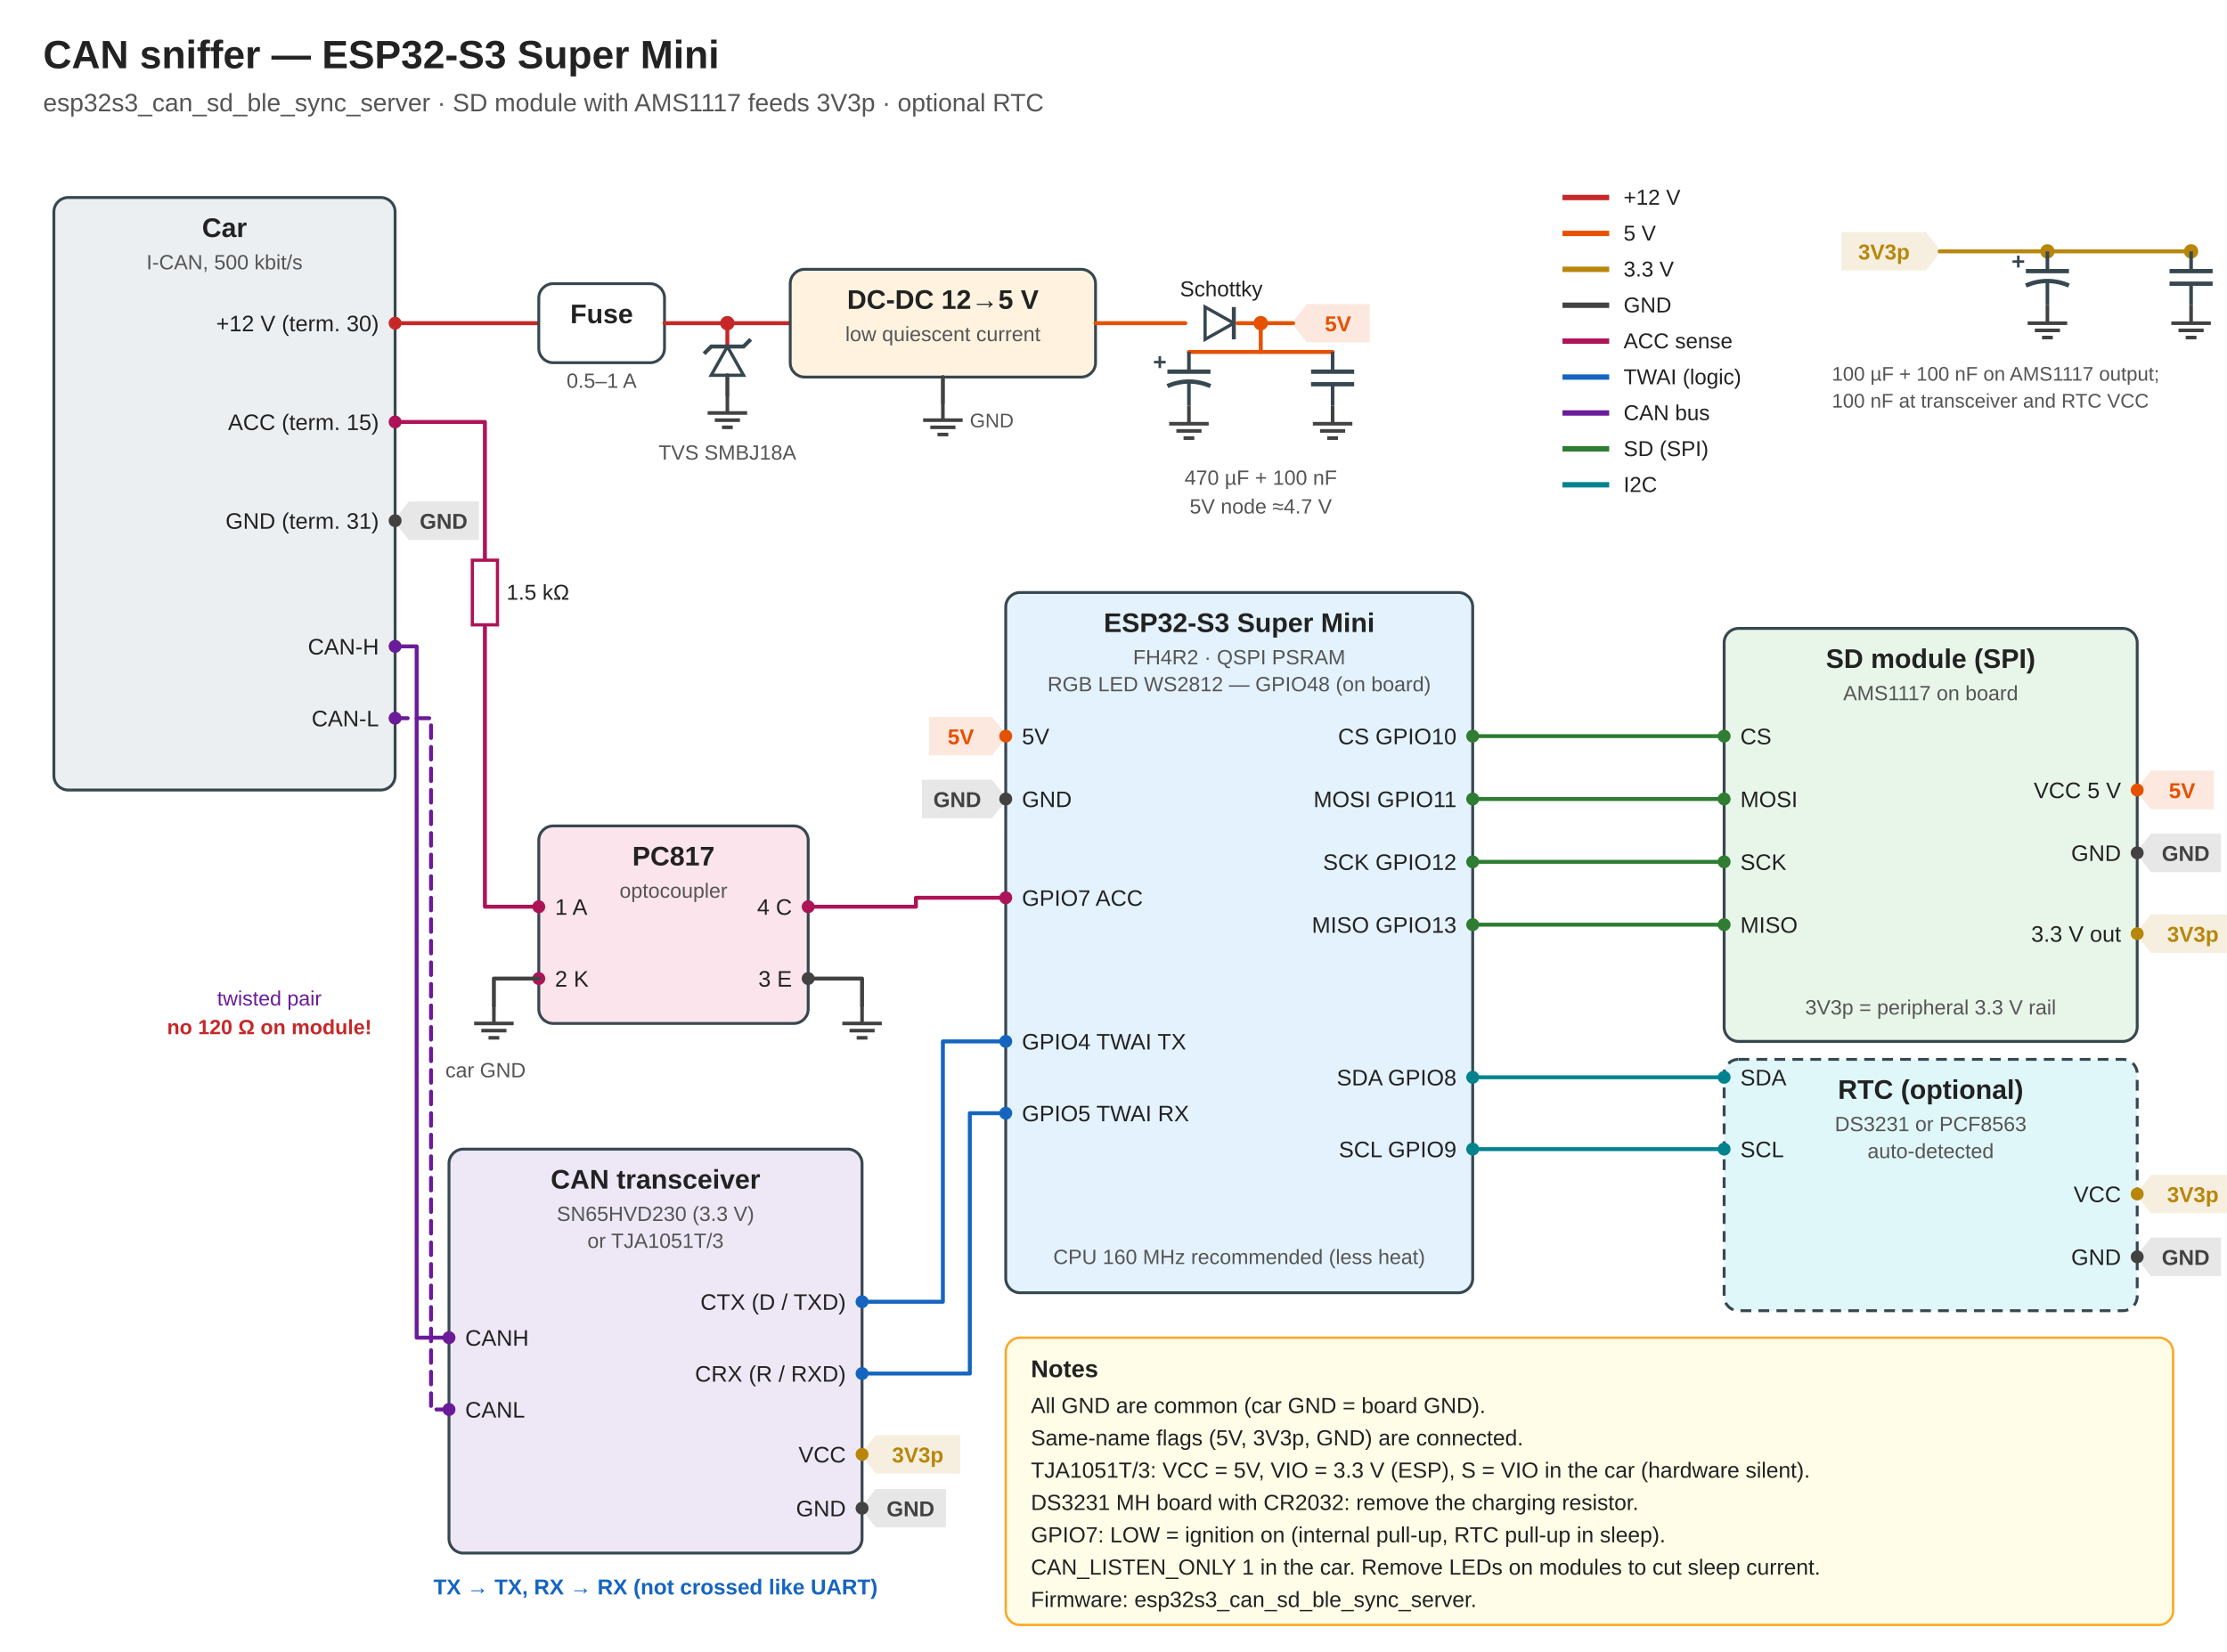
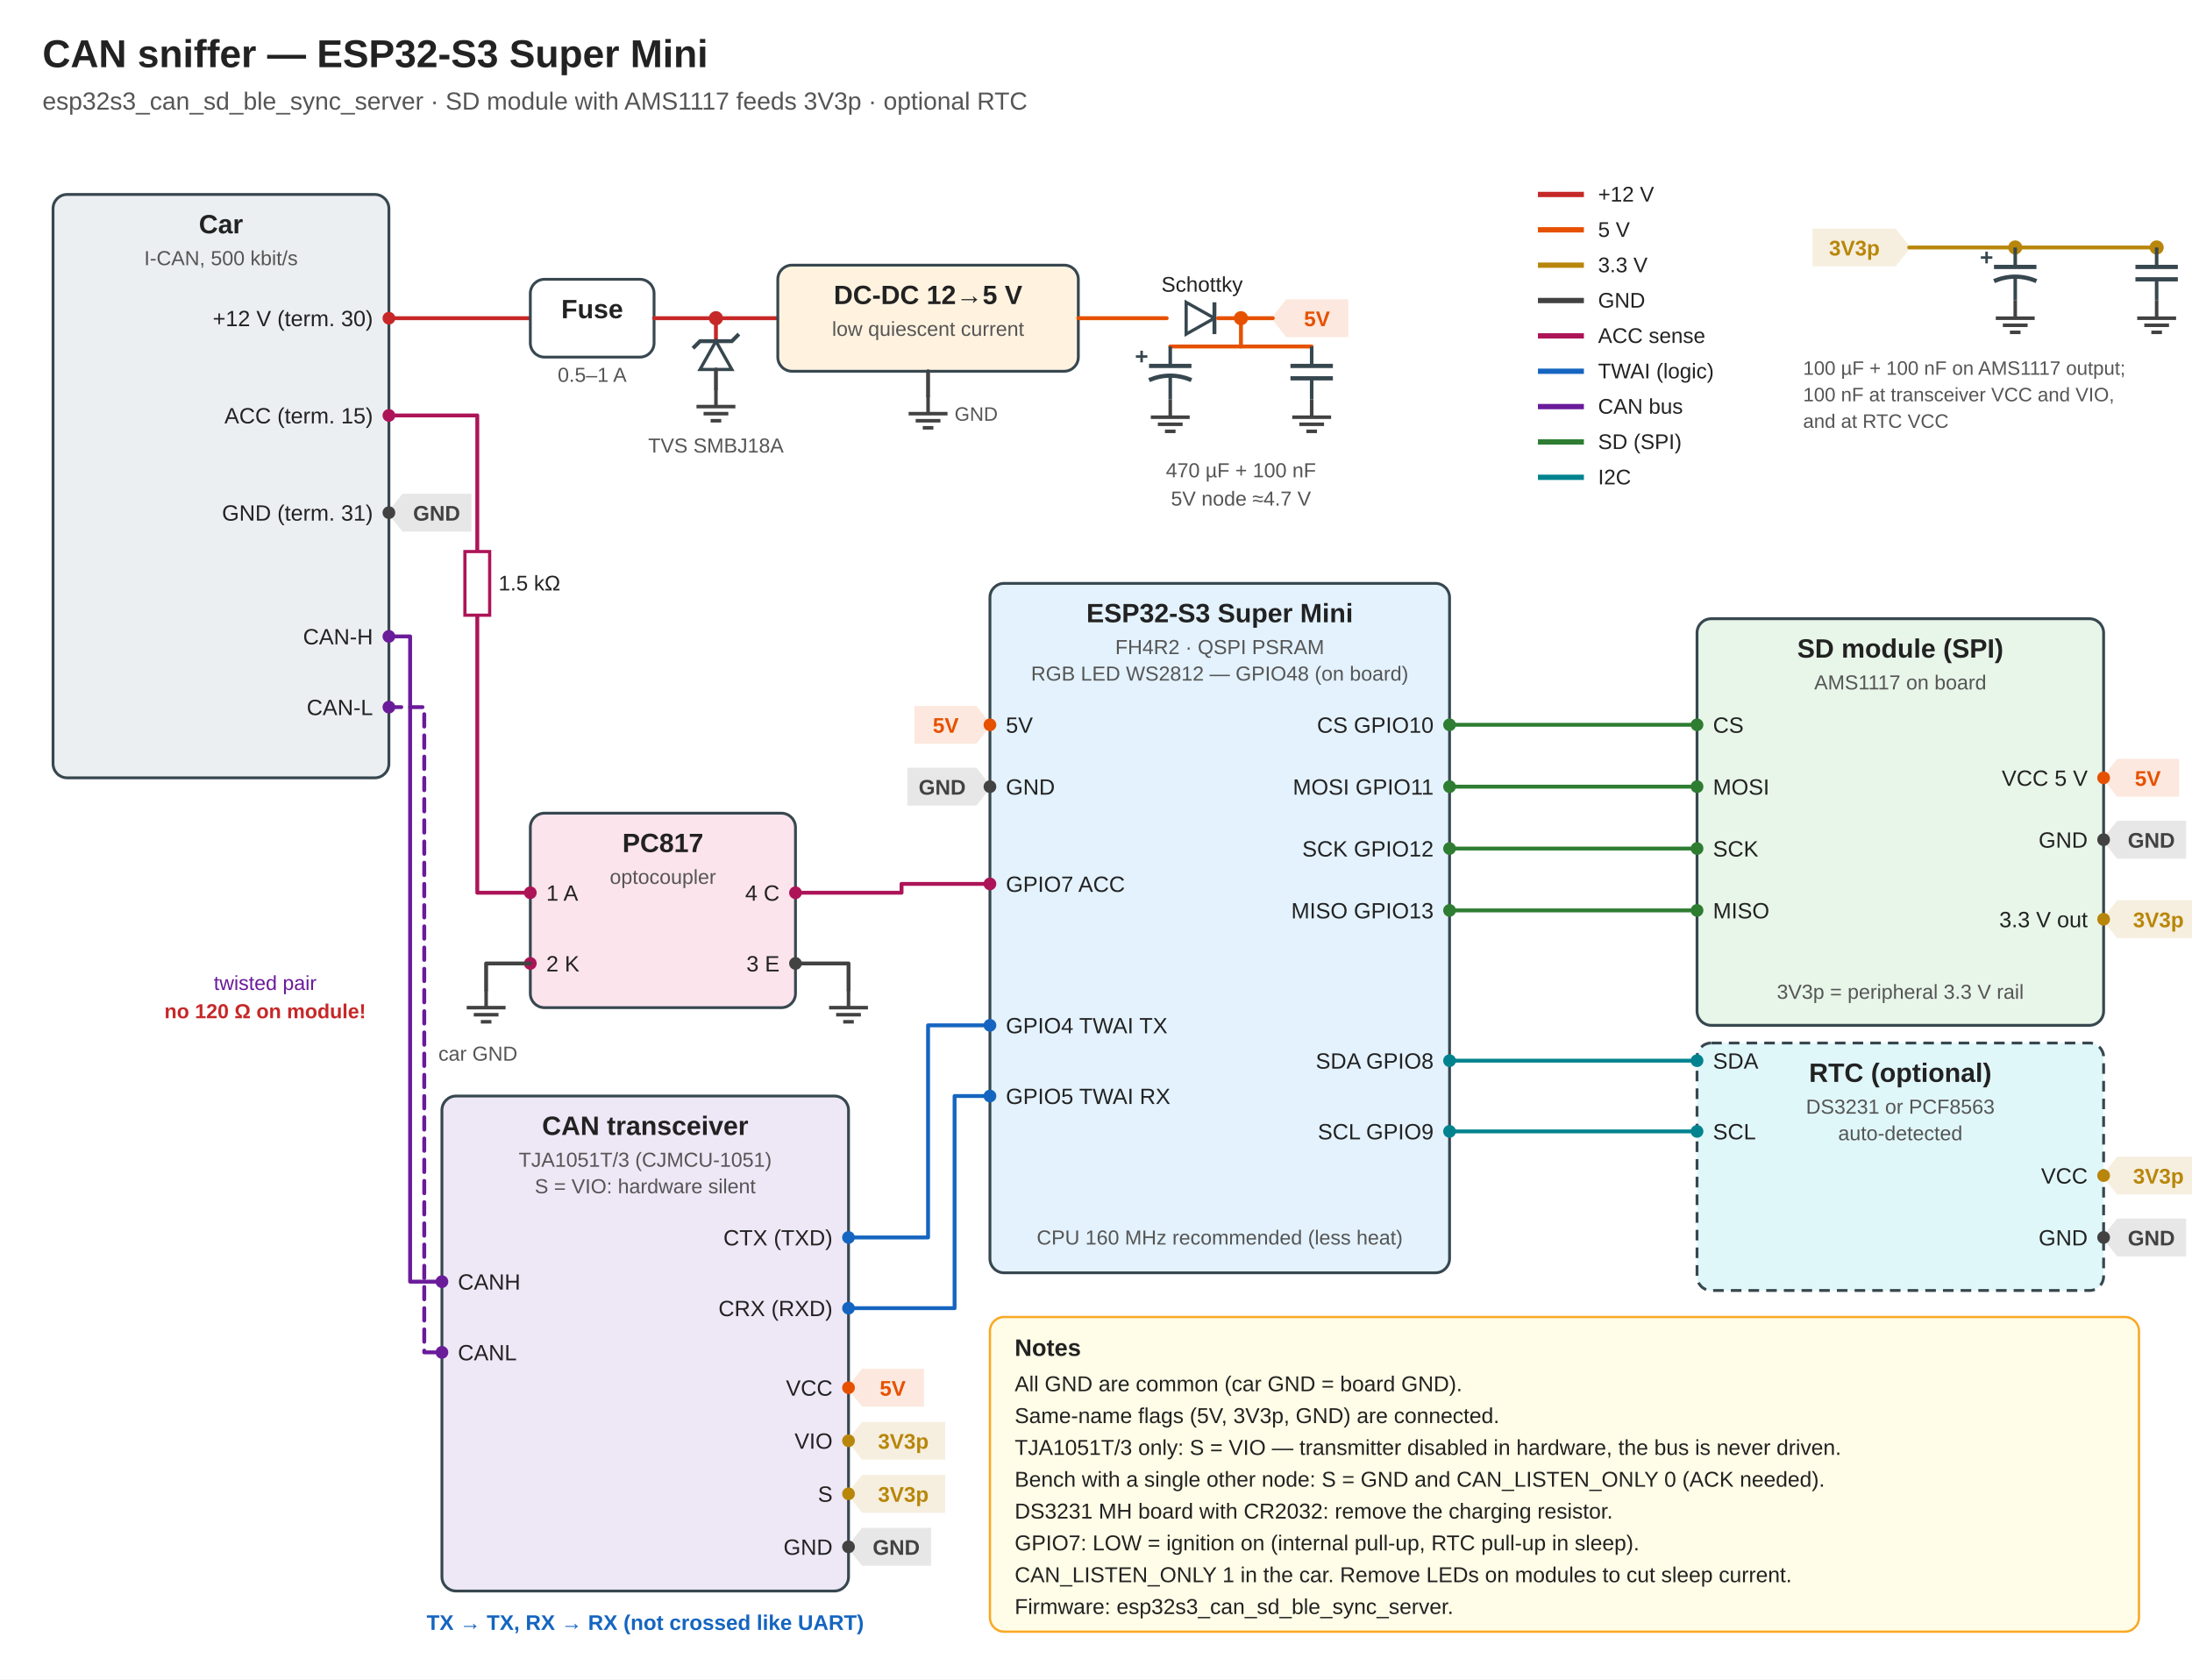
- <svg xmlns="http://www.w3.org/2000/svg" width="1240" height="920" viewBox="0 0 1240 920">
-   <rect x="0" y="0" width="1240" height="920" fill="#ffffff" />
+ <svg xmlns="http://www.w3.org/2000/svg" width="1240" height="950" viewBox="0 0 1240 950">
+   <rect x="0" y="0" width="1240" height="950" fill="#ffffff" />
  <text x="24" y="38" font-family="Segoe UI, Arial, sans-serif" font-size="22" fill="#222" text-anchor="start" font-weight="bold">CAN sniffer — ESP32-S3 Super Mini</text>
  <text x="24" y="62" font-family="Segoe UI, Arial, sans-serif" font-size="14" fill="#555" text-anchor="start" font-weight="normal">esp32s3_can_sd_ble_sync_server · SD module with AMS1117 feeds 3V3p · optional RTC</text>
  <rect x="30" y="110" width="190" height="330" rx="8" fill="#eceff1" stroke="#37474f" stroke-width="1.6" />
  <text x="125.0" y="132" font-family="Segoe UI, Arial, sans-serif" font-size="15" fill="#222" text-anchor="middle" font-weight="bold">Car</text>
  <text x="125.0" y="150" font-family="Segoe UI, Arial, sans-serif" font-size="11.5" fill="#555" text-anchor="middle" font-weight="normal">I-CAN, 500 kbit/s</text>
  <circle cx="220" cy="180" r="3.6" fill="#c62828" />
  <text x="211" y="184.5" font-family="Segoe UI, Arial, sans-serif" font-size="12.5" fill="#222" text-anchor="end" font-weight="normal">+12 V (term. 30)</text>
  <circle cx="220" cy="235" r="3.6" fill="#ad1457" />
  <text x="211" y="239.5" font-family="Segoe UI, Arial, sans-serif" font-size="12.5" fill="#222" text-anchor="end" font-weight="normal">ACC (term. 15)</text>
  <circle cx="220" cy="290" r="3.6" fill="#424242" />
  <text x="211" y="294.5" font-family="Segoe UI, Arial, sans-serif" font-size="12.5" fill="#222" text-anchor="end" font-weight="normal">GND (term. 31)</text>
  <circle cx="220" cy="360" r="3.6" fill="#6a1b9a" />
  <text x="211" y="364.5" font-family="Segoe UI, Arial, sans-serif" font-size="12.5" fill="#222" text-anchor="end" font-weight="normal">CAN-H</text>
  <circle cx="220" cy="400" r="3.6" fill="#6a1b9a" />
  <text x="211" y="404.5" font-family="Segoe UI, Arial, sans-serif" font-size="12.5" fill="#222" text-anchor="end" font-weight="normal">CAN-L</text>
  <polygon points="220,290 228,280 266,280 266,300 228,300" fill="#424242" opacity="0.13" stroke="#424242" stroke-width="1.4" />
  <text x="247.0" y="294.5" font-family="Segoe UI, Arial, sans-serif" font-size="12" fill="#424242" text-anchor="middle" font-weight="bold">GND</text>
  <polyline points="220,180 300,180" fill="none" stroke="#c62828" stroke-width="2.2" stroke-linejoin="round" stroke-linecap="round" />
  <rect x="300" y="158" width="70" height="44" rx="8" fill="#fff" stroke="#37474f" stroke-width="1.6" />
  <text x="335.0" y="180" font-family="Segoe UI, Arial, sans-serif" font-size="15" fill="#222" text-anchor="middle" font-weight="bold">Fuse</text>
  <text x="335" y="216" font-family="Segoe UI, Arial, sans-serif" font-size="11.5" fill="#555" text-anchor="middle" font-weight="normal">0.5–1 A</text>
  <polyline points="370,180 440,180" fill="none" stroke="#c62828" stroke-width="2.2" stroke-linejoin="round" stroke-linecap="round" />
  <circle cx="405" cy="180" r="4" fill="#c62828" />
  <polyline points="405,180 405,192" fill="none" stroke="#c62828" stroke-width="2.2" stroke-linejoin="round" stroke-linecap="round" />
  <polygon points="396,209 414,209 405,193" fill="#fff" stroke="#37474f" stroke-width="1.8" />
  <polyline points="392,197 396,193 414,193 418,189" fill="none" stroke="#37474f" stroke-width="2.2" />
  <polyline points="405,209 405,220" fill="none" stroke="#424242" stroke-width="2.2" stroke-linejoin="round" stroke-linecap="round" />
  <line x1="405" y1="220" x2="405" y2="230" stroke="#424242" stroke-width="2" />
  <line x1="394" y1="230" x2="416" y2="230" stroke="#424242" stroke-width="2" />
  <line x1="398" y1="234" x2="412" y2="234" stroke="#424242" stroke-width="2" />
  <line x1="402" y1="238" x2="408" y2="238" stroke="#424242" stroke-width="2" />
  <text x="405" y="256" font-family="Segoe UI, Arial, sans-serif" font-size="11.5" fill="#555" text-anchor="middle" font-weight="normal">TVS SMBJ18A</text>
  <rect x="440" y="150" width="170" height="60" rx="8" fill="#fff3e0" stroke="#37474f" stroke-width="1.6" />
  <text x="525.0" y="172" font-family="Segoe UI, Arial, sans-serif" font-size="15" fill="#222" text-anchor="middle" font-weight="bold">DC-DC 12→5 V</text>
  <text x="525.0" y="190" font-family="Segoe UI, Arial, sans-serif" font-size="11.5" fill="#555" text-anchor="middle" font-weight="normal">low quiescent current</text>
  <polyline points="525,210 525,224" fill="none" stroke="#424242" stroke-width="2.2" stroke-linejoin="round" stroke-linecap="round" />
  <line x1="525" y1="224" x2="525" y2="234" stroke="#424242" stroke-width="2" />
  <line x1="514" y1="234" x2="536" y2="234" stroke="#424242" stroke-width="2" />
  <line x1="518" y1="238" x2="532" y2="238" stroke="#424242" stroke-width="2" />
  <line x1="522" y1="242" x2="528" y2="242" stroke="#424242" stroke-width="2" />
  <text x="540" y="238" font-family="Segoe UI, Arial, sans-serif" font-size="11" fill="#555" text-anchor="start" font-weight="normal">GND</text>
  <polyline points="610,180 660,180" fill="none" stroke="#e65100" stroke-width="2.2" stroke-linejoin="round" stroke-linecap="round" />
  <polygon points="671,171 671,189 687,180" fill="#fff" stroke="#37474f" stroke-width="1.8" />
  <line x1="687" y1="171" x2="687" y2="189" stroke="#37474f" stroke-width="2.2" />
  <text x="680" y="165" font-family="Segoe UI, Arial, sans-serif" font-size="12" fill="#222" text-anchor="middle" font-weight="normal">Schottky</text>
  <polyline points="689,180 720,180" fill="none" stroke="#e65100" stroke-width="2.2" stroke-linejoin="round" stroke-linecap="round" />
  <text x="702" y="286" font-family="Segoe UI, Arial, sans-serif" font-size="11.5" fill="#555" text-anchor="middle" font-weight="normal">5V node ≈4.7 V</text>
  <circle cx="702" cy="180" r="4" fill="#e65100" />
  <polyline points="702,180 702,196 662,196" fill="none" stroke="#e65100" stroke-width="2.2" stroke-linejoin="round" stroke-linecap="round" />
  <polyline points="702,196 742,196" fill="none" stroke="#e65100" stroke-width="2.2" stroke-linejoin="round" stroke-linecap="round" />
  <line x1="662" y1="196" x2="662" y2="207" stroke="#37474f" stroke-width="2" />
  <line x1="650" y1="207" x2="674" y2="207" stroke="#37474f" stroke-width="2.4" />
  <path d="M 650 215 Q 662 210 674 215" fill="none" stroke="#37474f" stroke-width="2.4" />
  <line x1="662" y1="213" x2="662" y2="226" stroke="#37474f" stroke-width="2" />
  <text x="680" y="216" font-family="Segoe UI, Arial, sans-serif" font-size="12" fill="#222" text-anchor="start" font-weight="normal" />
  <text x="642" y="206" font-family="Segoe UI, Arial, sans-serif" font-size="13" fill="#37474f" text-anchor="start" font-weight="bold">+</text>
  <line x1="742" y1="196" x2="742" y2="207" stroke="#37474f" stroke-width="2" />
  <line x1="730" y1="207" x2="754" y2="207" stroke="#37474f" stroke-width="2.4" />
  <line x1="730" y1="214" x2="754" y2="214" stroke="#37474f" stroke-width="2.4" />
  <line x1="742" y1="214" x2="742" y2="226" stroke="#37474f" stroke-width="2" />
  <line x1="662" y1="226" x2="662" y2="236" stroke="#424242" stroke-width="2" />
  <line x1="651" y1="236" x2="673" y2="236" stroke="#424242" stroke-width="2" />
  <line x1="655" y1="240" x2="669" y2="240" stroke="#424242" stroke-width="2" />
  <line x1="659" y1="244" x2="665" y2="244" stroke="#424242" stroke-width="2" />
  <line x1="742" y1="226" x2="742" y2="236" stroke="#424242" stroke-width="2" />
  <line x1="731" y1="236" x2="753" y2="236" stroke="#424242" stroke-width="2" />
  <line x1="735" y1="240" x2="749" y2="240" stroke="#424242" stroke-width="2" />
  <line x1="739" y1="244" x2="745" y2="244" stroke="#424242" stroke-width="2" />
  <text x="702" y="270" font-family="Segoe UI, Arial, sans-serif" font-size="11.5" fill="#555" text-anchor="middle" font-weight="normal">470 µF + 100 nF</text>
  <polygon points="720,180 728,170 762,170 762,190 728,190" fill="#e65100" opacity="0.13" stroke="#e65100" stroke-width="1.4" />
  <text x="745.0" y="184.5" font-family="Segoe UI, Arial, sans-serif" font-size="12" fill="#e65100" text-anchor="middle" font-weight="bold">5V</text>
  <rect x="560" y="330" width="260" height="390" rx="8" fill="#e3f2fd" stroke="#37474f" stroke-width="1.6" />
  <text x="690.0" y="352" font-family="Segoe UI, Arial, sans-serif" font-size="15" fill="#222" text-anchor="middle" font-weight="bold">ESP32-S3 Super Mini</text>
  <text x="690.0" y="370" font-family="Segoe UI, Arial, sans-serif" font-size="11.5" fill="#555" text-anchor="middle" font-weight="normal">FH4R2 · QSPI PSRAM</text>
  <text x="690.0" y="385" font-family="Segoe UI, Arial, sans-serif" font-size="11.5" fill="#555" text-anchor="middle" font-weight="normal">RGB LED WS2812 — GPIO48 (on board)</text>
  <circle cx="560" cy="410" r="3.6" fill="#e65100" />
  <text x="569" y="414.5" font-family="Segoe UI, Arial, sans-serif" font-size="12.5" fill="#222" text-anchor="start" font-weight="normal">5V</text>
  <polygon points="560,410 552,400 518,400 518,420 552,420" fill="#e65100" opacity="0.13" stroke="#e65100" stroke-width="1.4" />
  <text x="535.0" y="414.5" font-family="Segoe UI, Arial, sans-serif" font-size="12" fill="#e65100" text-anchor="middle" font-weight="bold">5V</text>
  <circle cx="560" cy="445" r="3.6" fill="#424242" />
  <text x="569" y="449.5" font-family="Segoe UI, Arial, sans-serif" font-size="12.5" fill="#222" text-anchor="start" font-weight="normal">GND</text>
  <polygon points="560,445 552,435 514,435 514,455 552,455" fill="#424242" opacity="0.13" stroke="#424242" stroke-width="1.4" />
  <text x="533.0" y="449.5" font-family="Segoe UI, Arial, sans-serif" font-size="12" fill="#424242" text-anchor="middle" font-weight="bold">GND</text>
  <circle cx="560" cy="500" r="3.6" fill="#ad1457" />
  <text x="569" y="504.5" font-family="Segoe UI, Arial, sans-serif" font-size="12.5" fill="#222" text-anchor="start" font-weight="normal">GPIO7  ACC</text>
  <circle cx="560" cy="580" r="3.6" fill="#1565c0" />
  <text x="569" y="584.5" font-family="Segoe UI, Arial, sans-serif" font-size="12.5" fill="#222" text-anchor="start" font-weight="normal">GPIO4  TWAI TX</text>
  <circle cx="560" cy="620" r="3.6" fill="#1565c0" />
  <text x="569" y="624.5" font-family="Segoe UI, Arial, sans-serif" font-size="12.5" fill="#222" text-anchor="start" font-weight="normal">GPIO5  TWAI RX</text>
  <circle cx="820" cy="410" r="3.6" fill="#2e7d32" />
  <text x="811" y="414.5" font-family="Segoe UI, Arial, sans-serif" font-size="12.5" fill="#222" text-anchor="end" font-weight="normal">CS  GPIO10</text>
  <circle cx="820" cy="445" r="3.6" fill="#2e7d32" />
  <text x="811" y="449.5" font-family="Segoe UI, Arial, sans-serif" font-size="12.5" fill="#222" text-anchor="end" font-weight="normal">MOSI  GPIO11</text>
  <circle cx="820" cy="480" r="3.6" fill="#2e7d32" />
  <text x="811" y="484.5" font-family="Segoe UI, Arial, sans-serif" font-size="12.5" fill="#222" text-anchor="end" font-weight="normal">SCK  GPIO12</text>
  <circle cx="820" cy="515" r="3.6" fill="#2e7d32" />
  <text x="811" y="519.5" font-family="Segoe UI, Arial, sans-serif" font-size="12.5" fill="#222" text-anchor="end" font-weight="normal">MISO  GPIO13</text>
  <circle cx="820" cy="600" r="3.6" fill="#00838f" />
  <text x="811" y="604.5" font-family="Segoe UI, Arial, sans-serif" font-size="12.5" fill="#222" text-anchor="end" font-weight="normal">SDA  GPIO8</text>
  <circle cx="820" cy="640" r="3.6" fill="#00838f" />
  <text x="811" y="644.5" font-family="Segoe UI, Arial, sans-serif" font-size="12.5" fill="#222" text-anchor="end" font-weight="normal">SCL  GPIO9</text>
  <text x="690.0" y="704" font-family="Segoe UI, Arial, sans-serif" font-size="11.5" fill="#555" text-anchor="middle" font-weight="normal">CPU 160 MHz recommended (less heat)</text>
  <rect x="300" y="460" width="150" height="110" rx="8" fill="#fce4ec" stroke="#37474f" stroke-width="1.6" />
  <text x="375.0" y="482" font-family="Segoe UI, Arial, sans-serif" font-size="15" fill="#222" text-anchor="middle" font-weight="bold">PC817</text>
  <text x="375.0" y="500" font-family="Segoe UI, Arial, sans-serif" font-size="11.5" fill="#555" text-anchor="middle" font-weight="normal">optocoupler</text>
  <circle cx="300" cy="505" r="3.6" fill="#ad1457" />
  <text x="309" y="509.5" font-family="Segoe UI, Arial, sans-serif" font-size="12.5" fill="#222" text-anchor="start" font-weight="normal">1 A</text>
  <circle cx="300" cy="545" r="3.6" fill="#ad1457" />
  <text x="309" y="549.5" font-family="Segoe UI, Arial, sans-serif" font-size="12.5" fill="#222" text-anchor="start" font-weight="normal">2 K</text>
  <circle cx="450" cy="505" r="3.6" fill="#ad1457" />
  <text x="441" y="509.5" font-family="Segoe UI, Arial, sans-serif" font-size="12.5" fill="#222" text-anchor="end" font-weight="normal">4 C</text>
  <circle cx="450" cy="545" r="3.6" fill="#424242" />
  <text x="441" y="549.5" font-family="Segoe UI, Arial, sans-serif" font-size="12.5" fill="#222" text-anchor="end" font-weight="normal">3 E</text>
  <polyline points="220,235 270,235 270,505 300,505" fill="none" stroke="#ad1457" stroke-width="2.2" stroke-linejoin="round" stroke-linecap="round" />
  <rect x="263" y="312" width="14" height="36" fill="#fff" stroke="#ad1457" stroke-width="1.8" />
  <text x="282" y="334" font-family="Segoe UI, Arial, sans-serif" font-size="12" fill="#222" text-anchor="start" font-weight="normal">1.5 kΩ</text>
  <polyline points="300,545 275,545 275,560" fill="none" stroke="#424242" stroke-width="2.2" stroke-linejoin="round" stroke-linecap="round" />
  <line x1="275" y1="560" x2="275" y2="570" stroke="#424242" stroke-width="2" />
  <line x1="264" y1="570" x2="286" y2="570" stroke="#424242" stroke-width="2" />
  <line x1="268" y1="574" x2="282" y2="574" stroke="#424242" stroke-width="2" />
  <line x1="272" y1="578" x2="278" y2="578" stroke="#424242" stroke-width="2" />
  <text x="248" y="600" font-family="Segoe UI, Arial, sans-serif" font-size="11.5" fill="#555" text-anchor="start" font-weight="normal">car GND</text>
  <polyline points="450,505 510,505 510,500 560,500" fill="none" stroke="#ad1457" stroke-width="2.2" stroke-linejoin="round" stroke-linecap="round" />
  <polyline points="450,545 480,545 480,560" fill="none" stroke="#424242" stroke-width="2.2" stroke-linejoin="round" stroke-linecap="round" />
  <line x1="480" y1="560" x2="480" y2="570" stroke="#424242" stroke-width="2" />
  <line x1="469" y1="570" x2="491" y2="570" stroke="#424242" stroke-width="2" />
  <line x1="473" y1="574" x2="487" y2="574" stroke="#424242" stroke-width="2" />
  <line x1="477" y1="578" x2="483" y2="578" stroke="#424242" stroke-width="2" />
-   <rect x="250" y="640" width="230" height="225" rx="8" fill="#ede7f6" stroke="#37474f" stroke-width="1.6" />
-   <text x="365.0" y="662" font-family="Segoe UI, Arial, sans-serif" font-size="15" fill="#222" text-anchor="middle" font-weight="bold">CAN transceiver</text>
-   <text x="365.0" y="680" font-family="Segoe UI, Arial, sans-serif" font-size="11.5" fill="#555" text-anchor="middle" font-weight="normal">SN65HVD230 (3.3 V)</text>
-   <text x="365.0" y="695" font-family="Segoe UI, Arial, sans-serif" font-size="11.5" fill="#555" text-anchor="middle" font-weight="normal">or TJA1051T/3</text>
-   <circle cx="250" cy="745" r="3.6" fill="#6a1b9a" />
-   <text x="259" y="749.5" font-family="Segoe UI, Arial, sans-serif" font-size="12.5" fill="#222" text-anchor="start" font-weight="normal">CANH</text>
-   <circle cx="250" cy="785" r="3.6" fill="#6a1b9a" />
-   <text x="259" y="789.5" font-family="Segoe UI, Arial, sans-serif" font-size="12.5" fill="#222" text-anchor="start" font-weight="normal">CANL</text>
-   <circle cx="480" cy="725" r="3.6" fill="#1565c0" />
-   <text x="471" y="729.5" font-family="Segoe UI, Arial, sans-serif" font-size="12.5" fill="#222" text-anchor="end" font-weight="normal">CTX (D / TXD)</text>
-   <circle cx="480" cy="765" r="3.6" fill="#1565c0" />
-   <text x="471" y="769.5" font-family="Segoe UI, Arial, sans-serif" font-size="12.5" fill="#222" text-anchor="end" font-weight="normal">CRX (R / RXD)</text>
-   <circle cx="480" cy="810" r="3.6" fill="#b8860b" />
-   <text x="471" y="814.5" font-family="Segoe UI, Arial, sans-serif" font-size="12.5" fill="#222" text-anchor="end" font-weight="normal">VCC</text>
-   <circle cx="480" cy="840" r="3.6" fill="#424242" />
-   <text x="471" y="844.5" font-family="Segoe UI, Arial, sans-serif" font-size="12.5" fill="#222" text-anchor="end" font-weight="normal">GND</text>
-   <polygon points="480,810 488,800 534,800 534,820 488,820" fill="#b8860b" opacity="0.13" stroke="#b8860b" stroke-width="1.4" />
-   <text x="511.0" y="814.5" font-family="Segoe UI, Arial, sans-serif" font-size="12" fill="#b8860b" text-anchor="middle" font-weight="bold">3V3p</text>
-   <polygon points="480,840 488,830 526,830 526,850 488,850" fill="#424242" opacity="0.13" stroke="#424242" stroke-width="1.4" />
-   <text x="507.0" y="844.5" font-family="Segoe UI, Arial, sans-serif" font-size="12" fill="#424242" text-anchor="middle" font-weight="bold">GND</text>
-   <polyline points="220,360 232,360 232,745 250,745" fill="none" stroke="#6a1b9a" stroke-width="2.2" stroke-linejoin="round" stroke-linecap="round" />
-   <polyline points="220,400 240,400 240,785 250,785" fill="none" stroke="#6a1b9a" stroke-width="2.2" stroke-linejoin="round" stroke-linecap="round" stroke-dasharray="7,5" />
+   <rect x="250" y="620" width="230" height="280" rx="8" fill="#ede7f6" stroke="#37474f" stroke-width="1.6" />
+   <text x="365.0" y="642" font-family="Segoe UI, Arial, sans-serif" font-size="15" fill="#222" text-anchor="middle" font-weight="bold">CAN transceiver</text>
+   <text x="365.0" y="660" font-family="Segoe UI, Arial, sans-serif" font-size="11.5" fill="#555" text-anchor="middle" font-weight="normal">TJA1051T/3 (CJMCU-1051)</text>
+   <text x="365.0" y="675" font-family="Segoe UI, Arial, sans-serif" font-size="11.5" fill="#555" text-anchor="middle" font-weight="normal">S = VIO: hardware silent</text>
+   <circle cx="250" cy="725" r="3.6" fill="#6a1b9a" />
+   <text x="259" y="729.5" font-family="Segoe UI, Arial, sans-serif" font-size="12.5" fill="#222" text-anchor="start" font-weight="normal">CANH</text>
+   <circle cx="250" cy="765" r="3.6" fill="#6a1b9a" />
+   <text x="259" y="769.5" font-family="Segoe UI, Arial, sans-serif" font-size="12.5" fill="#222" text-anchor="start" font-weight="normal">CANL</text>
+   <circle cx="480" cy="700" r="3.6" fill="#1565c0" />
+   <text x="471" y="704.5" font-family="Segoe UI, Arial, sans-serif" font-size="12.5" fill="#222" text-anchor="end" font-weight="normal">CTX (TXD)</text>
+   <circle cx="480" cy="740" r="3.6" fill="#1565c0" />
+   <text x="471" y="744.5" font-family="Segoe UI, Arial, sans-serif" font-size="12.5" fill="#222" text-anchor="end" font-weight="normal">CRX (RXD)</text>
+   <circle cx="480" cy="785" r="3.6" fill="#e65100" />
+   <text x="471" y="789.5" font-family="Segoe UI, Arial, sans-serif" font-size="12.5" fill="#222" text-anchor="end" font-weight="normal">VCC</text>
+   <polygon points="480,785 488,775 522,775 522,795 488,795" fill="#e65100" opacity="0.13" stroke="#e65100" stroke-width="1.4" />
+   <text x="505.0" y="789.5" font-family="Segoe UI, Arial, sans-serif" font-size="12" fill="#e65100" text-anchor="middle" font-weight="bold">5V</text>
+   <circle cx="480" cy="815" r="3.6" fill="#b8860b" />
+   <text x="471" y="819.5" font-family="Segoe UI, Arial, sans-serif" font-size="12.5" fill="#222" text-anchor="end" font-weight="normal">VIO</text>
+   <polygon points="480,815 488,805 534,805 534,825 488,825" fill="#b8860b" opacity="0.13" stroke="#b8860b" stroke-width="1.4" />
+   <text x="511.0" y="819.5" font-family="Segoe UI, Arial, sans-serif" font-size="12" fill="#b8860b" text-anchor="middle" font-weight="bold">3V3p</text>
+   <circle cx="480" cy="845" r="3.6" fill="#b8860b" />
+   <text x="471" y="849.5" font-family="Segoe UI, Arial, sans-serif" font-size="12.5" fill="#222" text-anchor="end" font-weight="normal">S</text>
+   <polygon points="480,845 488,835 534,835 534,855 488,855" fill="#b8860b" opacity="0.13" stroke="#b8860b" stroke-width="1.4" />
+   <text x="511.0" y="849.5" font-family="Segoe UI, Arial, sans-serif" font-size="12" fill="#b8860b" text-anchor="middle" font-weight="bold">3V3p</text>
+   <circle cx="480" cy="875" r="3.6" fill="#424242" />
+   <text x="471" y="879.5" font-family="Segoe UI, Arial, sans-serif" font-size="12.5" fill="#222" text-anchor="end" font-weight="normal">GND</text>
+   <polygon points="480,875 488,865 526,865 526,885 488,885" fill="#424242" opacity="0.13" stroke="#424242" stroke-width="1.4" />
+   <text x="507.0" y="879.5" font-family="Segoe UI, Arial, sans-serif" font-size="12" fill="#424242" text-anchor="middle" font-weight="bold">GND</text>
+   <polyline points="220,360 232,360 232,725 250,725" fill="none" stroke="#6a1b9a" stroke-width="2.2" stroke-linejoin="round" stroke-linecap="round" />
+   <polyline points="220,400 240,400 240,765 250,765" fill="none" stroke="#6a1b9a" stroke-width="2.2" stroke-linejoin="round" stroke-linecap="round" stroke-dasharray="7,5" />
  <text x="150" y="560" font-family="Segoe UI, Arial, sans-serif" font-size="11.5" fill="#6a1b9a" text-anchor="middle" font-weight="normal">twisted pair</text>
  <text x="150" y="576" font-family="Segoe UI, Arial, sans-serif" font-size="11.5" fill="#c62828" text-anchor="middle" font-weight="bold">no 120 Ω on module!</text>
-   <polyline points="560,580 525,580 525,725 480,725" fill="none" stroke="#1565c0" stroke-width="2.2" stroke-linejoin="round" stroke-linecap="round" />
-   <polyline points="560,620 540,620 540,765 480,765" fill="none" stroke="#1565c0" stroke-width="2.2" stroke-linejoin="round" stroke-linecap="round" />
-   <text x="365" y="888" font-family="Segoe UI, Arial, sans-serif" font-size="12" fill="#1565c0" text-anchor="middle" font-weight="bold">TX → TX, RX → RX (not crossed like UART)</text>
+   <polyline points="560,580 525,580 525,700 480,700" fill="none" stroke="#1565c0" stroke-width="2.2" stroke-linejoin="round" stroke-linecap="round" />
+   <polyline points="560,620 540,620 540,740 480,740" fill="none" stroke="#1565c0" stroke-width="2.2" stroke-linejoin="round" stroke-linecap="round" />
+   <text x="365" y="922" font-family="Segoe UI, Arial, sans-serif" font-size="12" fill="#1565c0" text-anchor="middle" font-weight="bold">TX → TX, RX → RX (not crossed like UART)</text>
  <rect x="960" y="350" width="230" height="230" rx="8" fill="#e8f5e9" stroke="#37474f" stroke-width="1.6" />
  <text x="1075.0" y="372" font-family="Segoe UI, Arial, sans-serif" font-size="15" fill="#222" text-anchor="middle" font-weight="bold">SD module (SPI)</text>
  <text x="1075.0" y="390" font-family="Segoe UI, Arial, sans-serif" font-size="11.5" fill="#555" text-anchor="middle" font-weight="normal">AMS1117 on board</text>
  <circle cx="960" cy="410" r="3.6" fill="#2e7d32" />
  <text x="969" y="414.5" font-family="Segoe UI, Arial, sans-serif" font-size="12.5" fill="#222" text-anchor="start" font-weight="normal">CS</text>
  <polyline points="820,410 960,410" fill="none" stroke="#2e7d32" stroke-width="2.2" stroke-linejoin="round" stroke-linecap="round" />
  <circle cx="960" cy="445" r="3.6" fill="#2e7d32" />
  <text x="969" y="449.5" font-family="Segoe UI, Arial, sans-serif" font-size="12.5" fill="#222" text-anchor="start" font-weight="normal">MOSI</text>
  <polyline points="820,445 960,445" fill="none" stroke="#2e7d32" stroke-width="2.2" stroke-linejoin="round" stroke-linecap="round" />
  <circle cx="960" cy="480" r="3.6" fill="#2e7d32" />
  <text x="969" y="484.5" font-family="Segoe UI, Arial, sans-serif" font-size="12.5" fill="#222" text-anchor="start" font-weight="normal">SCK</text>
  <polyline points="820,480 960,480" fill="none" stroke="#2e7d32" stroke-width="2.2" stroke-linejoin="round" stroke-linecap="round" />
  <circle cx="960" cy="515" r="3.6" fill="#2e7d32" />
  <text x="969" y="519.5" font-family="Segoe UI, Arial, sans-serif" font-size="12.5" fill="#222" text-anchor="start" font-weight="normal">MISO</text>
  <polyline points="820,515 960,515" fill="none" stroke="#2e7d32" stroke-width="2.2" stroke-linejoin="round" stroke-linecap="round" />
  <circle cx="1190" cy="440" r="3.6" fill="#e65100" />
  <text x="1181" y="444.5" font-family="Segoe UI, Arial, sans-serif" font-size="12.5" fill="#222" text-anchor="end" font-weight="normal">VCC 5 V</text>
  <polygon points="1190,440 1198,430 1232,430 1232,450 1198,450" fill="#e65100" opacity="0.13" stroke="#e65100" stroke-width="1.4" />
  <text x="1215.0" y="444.5" font-family="Segoe UI, Arial, sans-serif" font-size="12" fill="#e65100" text-anchor="middle" font-weight="bold">5V</text>
  <circle cx="1190" cy="475" r="3.6" fill="#424242" />
  <text x="1181" y="479.5" font-family="Segoe UI, Arial, sans-serif" font-size="12.5" fill="#222" text-anchor="end" font-weight="normal">GND</text>
  <polygon points="1190,475 1198,465 1236,465 1236,485 1198,485" fill="#424242" opacity="0.13" stroke="#424242" stroke-width="1.4" />
  <text x="1217.0" y="479.5" font-family="Segoe UI, Arial, sans-serif" font-size="12" fill="#424242" text-anchor="middle" font-weight="bold">GND</text>
  <circle cx="1190" cy="520" r="3.6" fill="#b8860b" />
  <text x="1181" y="524.5" font-family="Segoe UI, Arial, sans-serif" font-size="12.5" fill="#222" text-anchor="end" font-weight="normal">3.3 V out</text>
  <polygon points="1190,520 1198,510 1244,510 1244,530 1198,530" fill="#b8860b" opacity="0.13" stroke="#b8860b" stroke-width="1.4" />
  <text x="1221.0" y="524.5" font-family="Segoe UI, Arial, sans-serif" font-size="12" fill="#b8860b" text-anchor="middle" font-weight="bold">3V3p</text>
  <text x="1075" y="565" font-family="Segoe UI, Arial, sans-serif" font-size="11.5" fill="#555" text-anchor="middle" font-weight="normal">3V3p = peripheral 3.3 V rail</text>
  <rect x="960" y="590" width="230" height="140" rx="8" fill="#e0f7fa" stroke="#37474f" stroke-width="1.6" stroke-dasharray="6,4" />
  <text x="1075.0" y="612" font-family="Segoe UI, Arial, sans-serif" font-size="15" fill="#222" text-anchor="middle" font-weight="bold">RTC (optional)</text>
  <text x="1075.0" y="630" font-family="Segoe UI, Arial, sans-serif" font-size="11.5" fill="#555" text-anchor="middle" font-weight="normal">DS3231 or PCF8563</text>
  <text x="1075.0" y="645" font-family="Segoe UI, Arial, sans-serif" font-size="11.5" fill="#555" text-anchor="middle" font-weight="normal">auto-detected</text>
  <circle cx="960" cy="600" r="3.6" fill="#00838f" />
  <text x="969" y="604.5" font-family="Segoe UI, Arial, sans-serif" font-size="12.5" fill="#222" text-anchor="start" font-weight="normal">SDA</text>
  <polyline points="820,600 960,600" fill="none" stroke="#00838f" stroke-width="2.2" stroke-linejoin="round" stroke-linecap="round" />
  <circle cx="960" cy="640" r="3.6" fill="#00838f" />
  <text x="969" y="644.5" font-family="Segoe UI, Arial, sans-serif" font-size="12.5" fill="#222" text-anchor="start" font-weight="normal">SCL</text>
  <polyline points="820,640 960,640" fill="none" stroke="#00838f" stroke-width="2.2" stroke-linejoin="round" stroke-linecap="round" />
  <circle cx="1190" cy="665" r="3.6" fill="#b8860b" />
  <text x="1181" y="669.5" font-family="Segoe UI, Arial, sans-serif" font-size="12.5" fill="#222" text-anchor="end" font-weight="normal">VCC</text>
  <polygon points="1190,665 1198,655 1244,655 1244,675 1198,675" fill="#b8860b" opacity="0.13" stroke="#b8860b" stroke-width="1.4" />
  <text x="1221.0" y="669.5" font-family="Segoe UI, Arial, sans-serif" font-size="12" fill="#b8860b" text-anchor="middle" font-weight="bold">3V3p</text>
  <circle cx="1190" cy="700" r="3.6" fill="#424242" />
  <text x="1181" y="704.5" font-family="Segoe UI, Arial, sans-serif" font-size="12.5" fill="#222" text-anchor="end" font-weight="normal">GND</text>
  <polygon points="1190,700 1198,690 1236,690 1236,710 1198,710" fill="#424242" opacity="0.13" stroke="#424242" stroke-width="1.4" />
  <text x="1217.0" y="704.5" font-family="Segoe UI, Arial, sans-serif" font-size="12" fill="#424242" text-anchor="middle" font-weight="bold">GND</text>
  <polygon points="1080,140 1072,130 1026,130 1026,150 1072,150" fill="#b8860b" opacity="0.13" stroke="#b8860b" stroke-width="1.4" />
  <text x="1049.0" y="144.5" font-family="Segoe UI, Arial, sans-serif" font-size="12" fill="#b8860b" text-anchor="middle" font-weight="bold">3V3p</text>
  <polyline points="1080,140 1220,140" fill="none" stroke="#b8860b" stroke-width="2.2" stroke-linejoin="round" stroke-linecap="round" />
  <circle cx="1140" cy="140" r="4" fill="#b8860b" />
  <line x1="1140" y1="140" x2="1140" y2="151" stroke="#37474f" stroke-width="2" />
  <line x1="1128" y1="151" x2="1152" y2="151" stroke="#37474f" stroke-width="2.4" />
  <path d="M 1128 159 Q 1140 154 1152 159" fill="none" stroke="#37474f" stroke-width="2.4" />
  <line x1="1140" y1="157" x2="1140" y2="170" stroke="#37474f" stroke-width="2" />
  <text x="1158" y="160" font-family="Segoe UI, Arial, sans-serif" font-size="12" fill="#222" text-anchor="start" font-weight="normal" />
  <text x="1120" y="150" font-family="Segoe UI, Arial, sans-serif" font-size="13" fill="#37474f" text-anchor="start" font-weight="bold">+</text>
  <line x1="1140" y1="170" x2="1140" y2="180" stroke="#424242" stroke-width="2" />
  <line x1="1129" y1="180" x2="1151" y2="180" stroke="#424242" stroke-width="2" />
  <line x1="1133" y1="184" x2="1147" y2="184" stroke="#424242" stroke-width="2" />
  <line x1="1137" y1="188" x2="1143" y2="188" stroke="#424242" stroke-width="2" />
  <circle cx="1220" cy="140" r="4" fill="#b8860b" />
  <line x1="1220" y1="140" x2="1220" y2="151" stroke="#37474f" stroke-width="2" />
  <line x1="1208" y1="151" x2="1232" y2="151" stroke="#37474f" stroke-width="2.4" />
  <line x1="1208" y1="158" x2="1232" y2="158" stroke="#37474f" stroke-width="2.4" />
  <line x1="1220" y1="158" x2="1220" y2="170" stroke="#37474f" stroke-width="2" />
  <line x1="1220" y1="170" x2="1220" y2="180" stroke="#424242" stroke-width="2" />
  <line x1="1209" y1="180" x2="1231" y2="180" stroke="#424242" stroke-width="2" />
  <line x1="1213" y1="184" x2="1227" y2="184" stroke="#424242" stroke-width="2" />
  <line x1="1217" y1="188" x2="1223" y2="188" stroke="#424242" stroke-width="2" />
  <text x="1020" y="212" font-family="Segoe UI, Arial, sans-serif" font-size="11" fill="#555" text-anchor="start" font-weight="normal">100 µF + 100 nF on AMS1117 output;</text>
-   <text x="1020" y="227" font-family="Segoe UI, Arial, sans-serif" font-size="11" fill="#555" text-anchor="start" font-weight="normal">100 nF at transceiver and RTC VCC</text>
+   <text x="1020" y="227" font-family="Segoe UI, Arial, sans-serif" font-size="11" fill="#555" text-anchor="start" font-weight="normal">100 nF at transceiver VCC and VIO,</text>
+   <text x="1020" y="242" font-family="Segoe UI, Arial, sans-serif" font-size="11" fill="#555" text-anchor="start" font-weight="normal">and at RTC VCC</text>
  <line x1="870" y1="110" x2="896" y2="110" stroke="#c62828" stroke-width="3" />
  <text x="904" y="114" font-family="Segoe UI, Arial, sans-serif" font-size="12" fill="#222" text-anchor="start" font-weight="normal">+12 V</text>
  <line x1="870" y1="130" x2="896" y2="130" stroke="#e65100" stroke-width="3" />
  <text x="904" y="134" font-family="Segoe UI, Arial, sans-serif" font-size="12" fill="#222" text-anchor="start" font-weight="normal">5 V</text>
  <line x1="870" y1="150" x2="896" y2="150" stroke="#b8860b" stroke-width="3" />
  <text x="904" y="154" font-family="Segoe UI, Arial, sans-serif" font-size="12" fill="#222" text-anchor="start" font-weight="normal">3.3 V</text>
  <line x1="870" y1="170" x2="896" y2="170" stroke="#424242" stroke-width="3" />
  <text x="904" y="174" font-family="Segoe UI, Arial, sans-serif" font-size="12" fill="#222" text-anchor="start" font-weight="normal">GND</text>
  <line x1="870" y1="190" x2="896" y2="190" stroke="#ad1457" stroke-width="3" />
  <text x="904" y="194" font-family="Segoe UI, Arial, sans-serif" font-size="12" fill="#222" text-anchor="start" font-weight="normal">ACC sense</text>
  <line x1="870" y1="210" x2="896" y2="210" stroke="#1565c0" stroke-width="3" />
  <text x="904" y="214" font-family="Segoe UI, Arial, sans-serif" font-size="12" fill="#222" text-anchor="start" font-weight="normal">TWAI (logic)</text>
  <line x1="870" y1="230" x2="896" y2="230" stroke="#6a1b9a" stroke-width="3" />
  <text x="904" y="234" font-family="Segoe UI, Arial, sans-serif" font-size="12" fill="#222" text-anchor="start" font-weight="normal">CAN bus</text>
  <line x1="870" y1="250" x2="896" y2="250" stroke="#2e7d32" stroke-width="3" />
  <text x="904" y="254" font-family="Segoe UI, Arial, sans-serif" font-size="12" fill="#222" text-anchor="start" font-weight="normal">SD (SPI)</text>
  <line x1="870" y1="270" x2="896" y2="270" stroke="#00838f" stroke-width="3" />
  <text x="904" y="274" font-family="Segoe UI, Arial, sans-serif" font-size="12" fill="#222" text-anchor="start" font-weight="normal">I2C</text>
-   <rect x="560" y="745" width="650" height="160" rx="8" fill="#fffde7" stroke="#f9a825" stroke-width="1.3" />
+   <rect x="560" y="745" width="650" height="178" rx="8" fill="#fffde7" stroke="#f9a825" stroke-width="1.3" />
  <text x="574" y="767" font-family="Segoe UI, Arial, sans-serif" font-size="13.5" fill="#222" text-anchor="start" font-weight="bold">Notes</text>
  <text x="574" y="787" font-family="Segoe UI, Arial, sans-serif" font-size="12.2" fill="#222" text-anchor="start" font-weight="normal">All GND are common (car GND = board GND).</text>
  <text x="574" y="805" font-family="Segoe UI, Arial, sans-serif" font-size="12.2" fill="#222" text-anchor="start" font-weight="normal">Same-name flags (5V, 3V3p, GND) are connected.</text>
-   <text x="574" y="823" font-family="Segoe UI, Arial, sans-serif" font-size="12.2" fill="#222" text-anchor="start" font-weight="normal">TJA1051T/3: VCC = 5V, VIO = 3.3 V (ESP), S = VIO in the car (hardware silent).</text>
-   <text x="574" y="841" font-family="Segoe UI, Arial, sans-serif" font-size="12.2" fill="#222" text-anchor="start" font-weight="normal">DS3231 MH board with CR2032: remove the charging resistor.</text>
-   <text x="574" y="859" font-family="Segoe UI, Arial, sans-serif" font-size="12.2" fill="#222" text-anchor="start" font-weight="normal">GPIO7: LOW = ignition on (internal pull-up, RTC pull-up in sleep).</text>
-   <text x="574" y="877" font-family="Segoe UI, Arial, sans-serif" font-size="12.2" fill="#222" text-anchor="start" font-weight="normal">CAN_LISTEN_ONLY 1 in the car. Remove LEDs on modules to cut sleep current.</text>
-   <text x="574" y="895" font-family="Segoe UI, Arial, sans-serif" font-size="12.2" fill="#222" text-anchor="start" font-weight="normal">Firmware: esp32s3_can_sd_ble_sync_server.</text>
+   <text x="574" y="823" font-family="Segoe UI, Arial, sans-serif" font-size="12.2" fill="#222" text-anchor="start" font-weight="normal">TJA1051T/3 only: S = VIO — transmitter disabled in hardware, the bus is never driven.</text>
+   <text x="574" y="841" font-family="Segoe UI, Arial, sans-serif" font-size="12.2" fill="#222" text-anchor="start" font-weight="normal">Bench with a single other node: S = GND and CAN_LISTEN_ONLY 0 (ACK needed).</text>
+   <text x="574" y="859" font-family="Segoe UI, Arial, sans-serif" font-size="12.2" fill="#222" text-anchor="start" font-weight="normal">DS3231 MH board with CR2032: remove the charging resistor.</text>
+   <text x="574" y="877" font-family="Segoe UI, Arial, sans-serif" font-size="12.2" fill="#222" text-anchor="start" font-weight="normal">GPIO7: LOW = ignition on (internal pull-up, RTC pull-up in sleep).</text>
+   <text x="574" y="895" font-family="Segoe UI, Arial, sans-serif" font-size="12.2" fill="#222" text-anchor="start" font-weight="normal">CAN_LISTEN_ONLY 1 in the car. Remove LEDs on modules to cut sleep current.</text>
+   <text x="574" y="913" font-family="Segoe UI, Arial, sans-serif" font-size="12.2" fill="#222" text-anchor="start" font-weight="normal">Firmware: esp32s3_can_sd_ble_sync_server.</text>
</svg>
